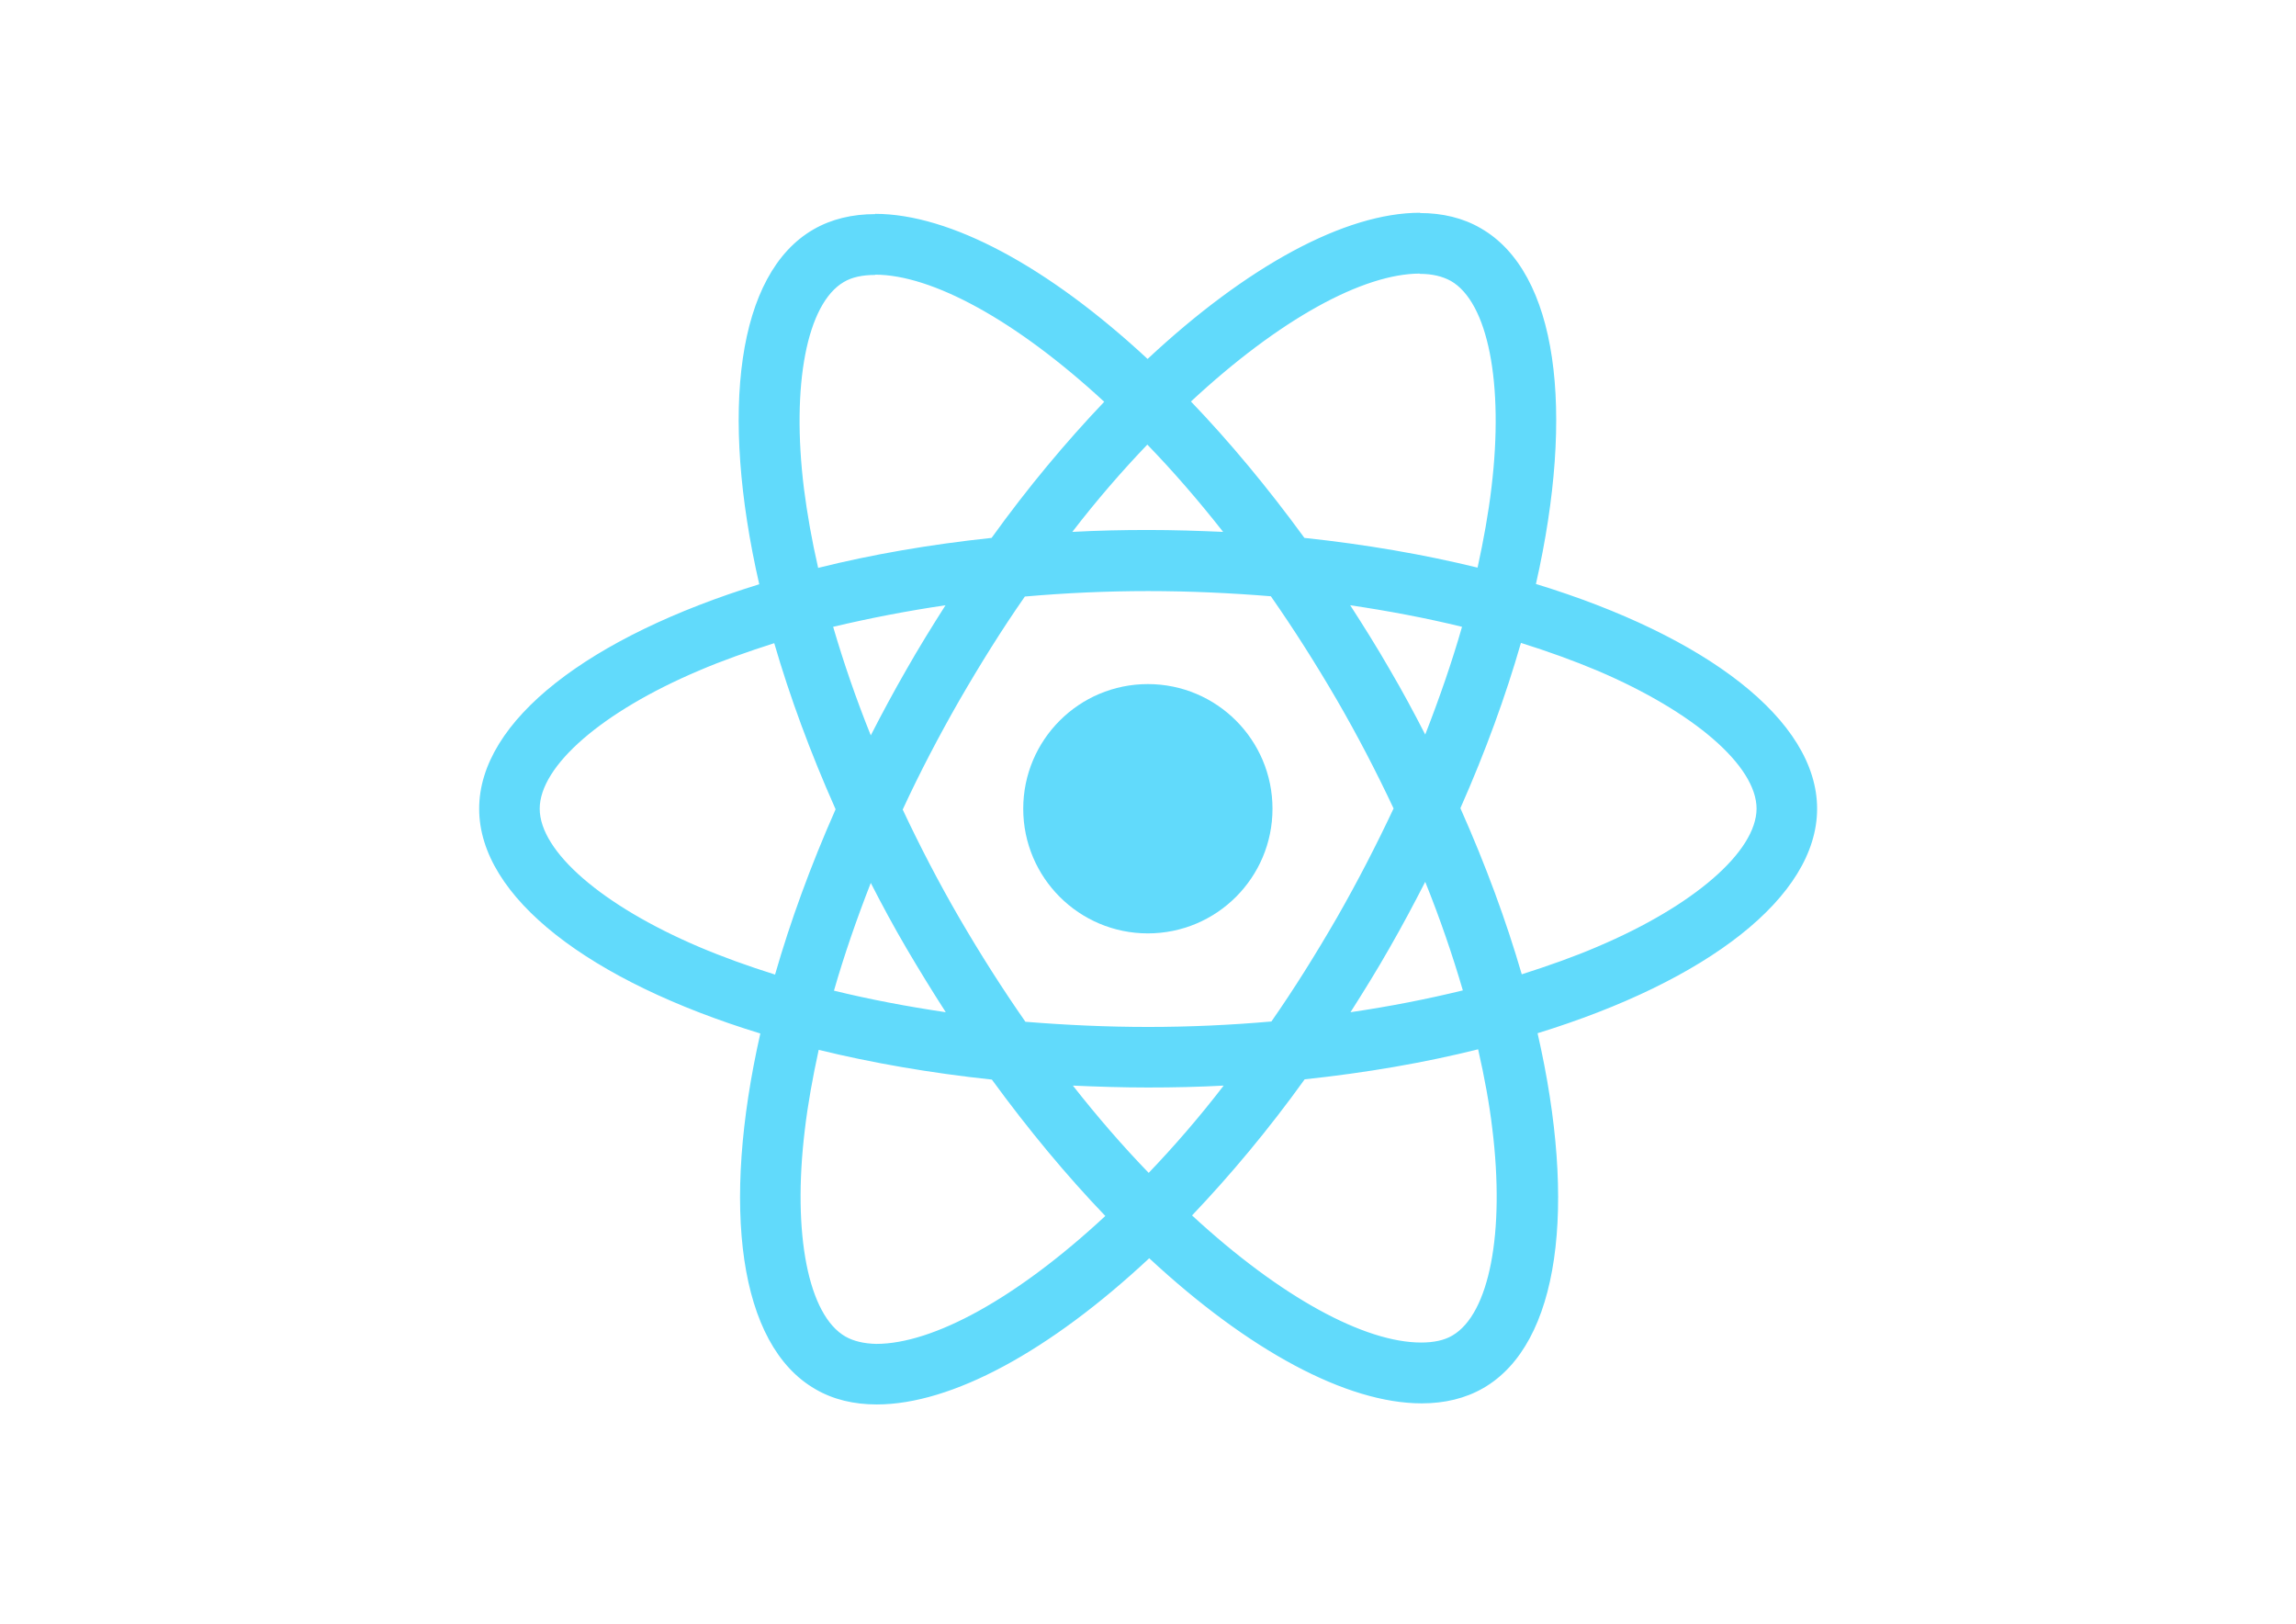
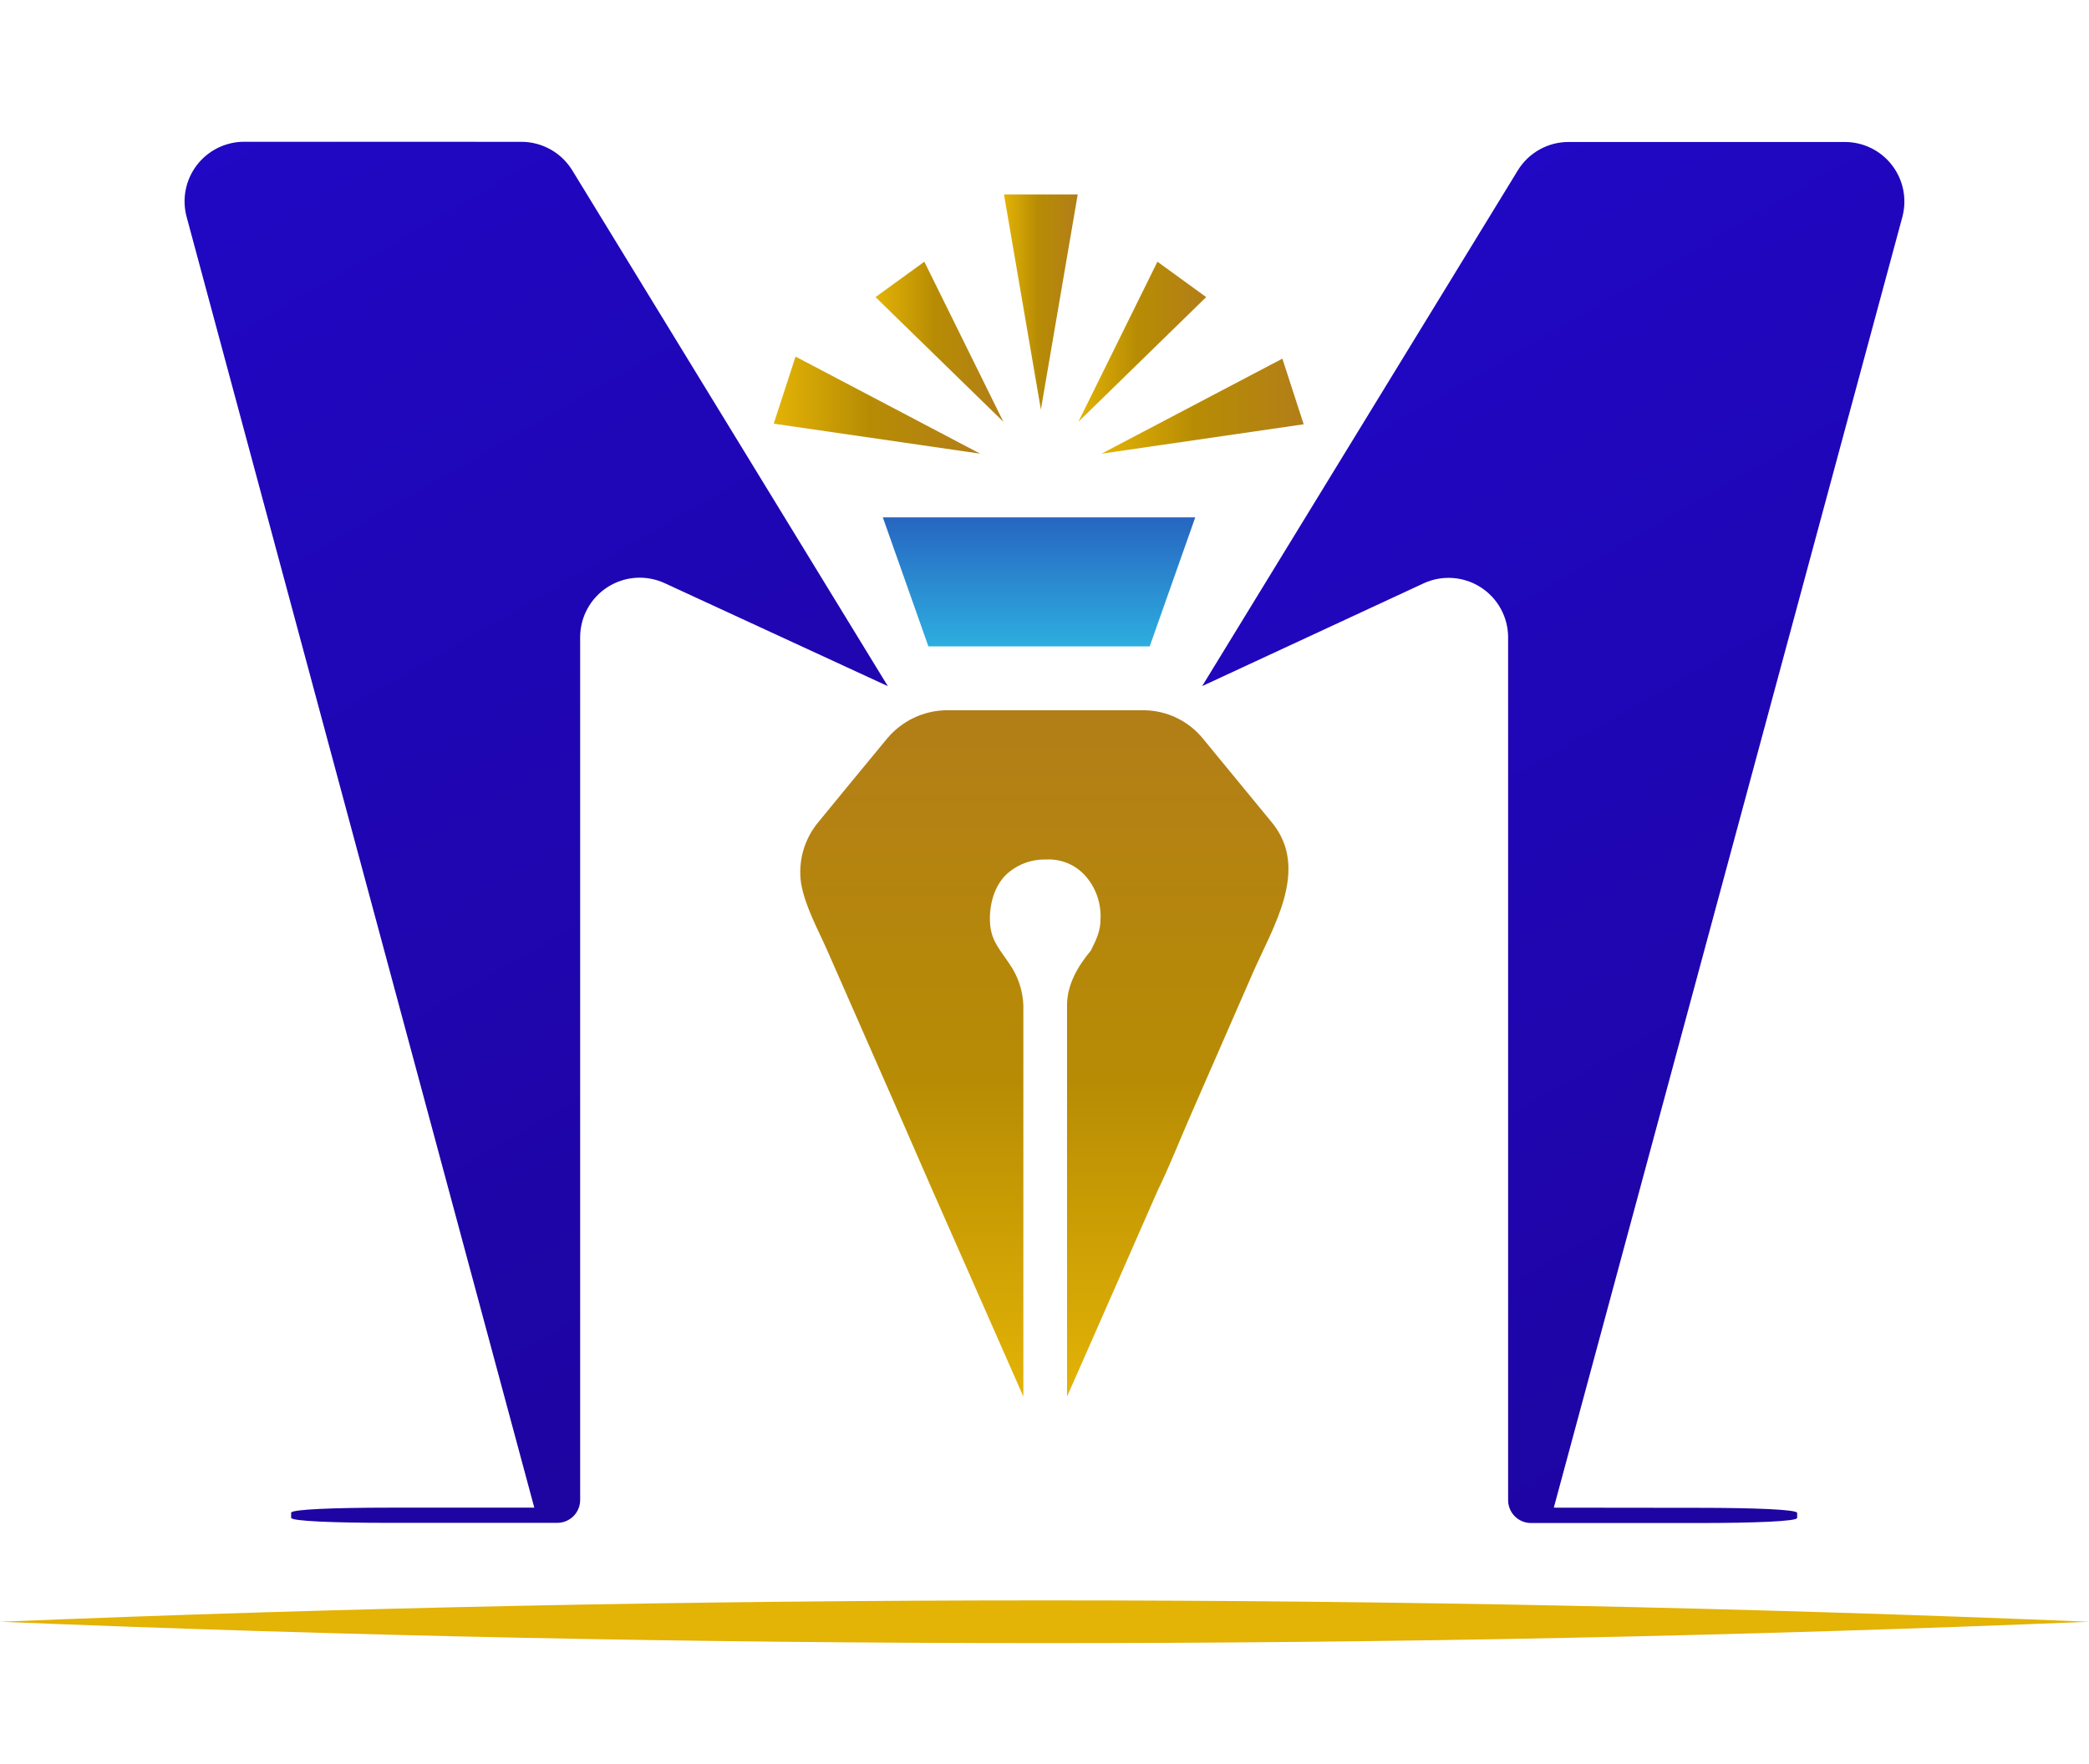
- <svg xmlns="http://www.w3.org/2000/svg" viewBox="0 0 841.9 595.3">
-   <g fill="#61DAFB">
-     <path d="M666.3 296.5c0-32.5-40.7-63.3-103.1-82.4 14.4-63.6 8-114.2-20.2-130.4-6.5-3.8-14.1-5.6-22.4-5.6v22.3c4.6 0 8.3.9 11.4 2.6 13.6 7.8 19.5 37.5 14.9 75.7-1.1 9.4-2.9 19.3-5.1 29.4-19.6-4.8-41-8.5-63.5-10.9-13.5-18.5-27.5-35.3-41.6-50 32.6-30.3 63.2-46.9 84-46.9V78c-27.5 0-63.5 19.6-99.9 53.6-36.4-33.8-72.4-53.2-99.9-53.2v22.3c20.7 0 51.4 16.5 84 46.6-14 14.7-28 31.4-41.3 49.9-22.6 2.4-44 6.1-63.6 11-2.3-10-4-19.7-5.2-29-4.7-38.2 1.1-67.9 14.6-75.8 3-1.8 6.9-2.6 11.5-2.6V78.5c-8.4 0-16 1.8-22.6 5.6-28.1 16.2-34.4 66.7-19.9 130.1-62.2 19.2-102.7 49.9-102.7 82.3 0 32.5 40.7 63.3 103.1 82.4-14.4 63.6-8 114.2 20.2 130.4 6.5 3.8 14.1 5.6 22.5 5.6 27.5 0 63.5-19.6 99.9-53.6 36.4 33.8 72.4 53.2 99.9 53.2 8.4 0 16-1.8 22.6-5.6 28.1-16.2 34.4-66.7 19.9-130.1 62-19.1 102.5-49.9 102.5-82.3zm-130.2-66.7c-3.7 12.9-8.3 26.2-13.5 39.5-4.1-8-8.4-16-13.1-24-4.6-8-9.5-15.8-14.4-23.4 14.2 2.1 27.9 4.7 41 7.9zm-45.8 106.5c-7.8 13.5-15.8 26.3-24.1 38.2-14.9 1.3-30 2-45.2 2-15.1 0-30.2-.7-45-1.9-8.3-11.9-16.4-24.6-24.2-38-7.6-13.1-14.5-26.4-20.8-39.8 6.2-13.4 13.2-26.8 20.7-39.9 7.8-13.5 15.8-26.3 24.1-38.2 14.9-1.3 30-2 45.2-2 15.1 0 30.2.7 45 1.9 8.3 11.9 16.4 24.6 24.2 38 7.6 13.1 14.5 26.4 20.8 39.8-6.3 13.4-13.2 26.8-20.7 39.9zm32.3-13c5.4 13.4 10 26.8 13.8 39.8-13.1 3.2-26.9 5.9-41.2 8 4.9-7.7 9.8-15.6 14.4-23.7 4.6-8 8.9-16.1 13-24.1zM421.2 430c-9.3-9.6-18.6-20.3-27.8-32 9 .4 18.2.7 27.5.7 9.4 0 18.7-.2 27.8-.7-9 11.7-18.3 22.4-27.5 32zm-74.4-58.9c-14.2-2.1-27.9-4.7-41-7.9 3.7-12.9 8.3-26.2 13.5-39.5 4.1 8 8.4 16 13.1 24 4.7 8 9.5 15.8 14.4 23.4zM420.7 163c9.3 9.6 18.6 20.3 27.8 32-9-.4-18.2-.7-27.5-.7-9.4 0-18.7.2-27.8.7 9-11.7 18.3-22.4 27.5-32zm-74 58.9c-4.9 7.7-9.8 15.6-14.4 23.7-4.6 8-8.9 16-13 24-5.4-13.4-10-26.8-13.8-39.8 13.1-3.1 26.9-5.8 41.2-7.9zm-90.5 125.2c-35.4-15.1-58.3-34.9-58.3-50.6 0-15.7 22.9-35.6 58.3-50.6 8.6-3.7 18-7 27.7-10.1 5.7 19.6 13.2 40 22.5 60.9-9.2 20.8-16.6 41.1-22.2 60.6-9.9-3.1-19.3-6.5-28-10.2zM310 490c-13.6-7.8-19.5-37.5-14.9-75.7 1.1-9.4 2.9-19.3 5.1-29.4 19.6 4.8 41 8.5 63.5 10.9 13.5 18.5 27.5 35.3 41.6 50-32.6 30.3-63.2 46.9-84 46.9-4.5-.1-8.3-1-11.3-2.7zm237.2-76.2c4.7 38.2-1.1 67.9-14.6 75.8-3 1.8-6.9 2.6-11.5 2.6-20.7 0-51.4-16.5-84-46.6 14-14.7 28-31.4 41.3-49.9 22.6-2.4 44-6.1 63.6-11 2.3 10.1 4.1 19.8 5.2 29.1zm38.5-66.7c-8.6 3.7-18 7-27.7 10.1-5.7-19.6-13.2-40-22.5-60.9 9.2-20.8 16.6-41.1 22.2-60.6 9.9 3.1 19.3 6.5 28.1 10.2 35.4 15.1 58.3 34.9 58.3 50.6-.1 15.7-23 35.6-58.4 50.6zM320.8 78.4z" />
-     <circle cx="420.9" cy="296.5" r="45.7" />
-     <path d="M520.5 78.1z" />
+ <svg xmlns="http://www.w3.org/2000/svg" xmlns:xlink="http://www.w3.org/1999/xlink" viewBox="0 0 375.34 316.85">
+   <defs>
+     <style>.cls-1{fill:none;}.cls-2{fill:url(#linear-gradient);}.cls-3{fill:url(#linear-gradient-2);}.cls-4{fill:url(#linear-gradient-3);}.cls-5{fill:url(#linear-gradient-4);}.cls-6{fill:url(#linear-gradient-5);}.cls-7{fill:url(#linear-gradient-6);}.cls-8{fill:url(#linear-gradient-7);}.cls-9{fill:url(#linear-gradient-8);}.cls-10{fill:url(#linear-gradient-9);}.cls-11{fill:#e3b305;}</style>
+     <linearGradient id="linear-gradient" x1="244.91" y1="45.14" x2="362.97" y2="249.63" gradientUnits="userSpaceOnUse">
+       <stop offset="0" stop-color="#2008c4" />
+       <stop offset="1" stop-color="#1e04a0" />
+     </linearGradient>
+     <linearGradient id="linear-gradient-2" x1="14.98" y1="40.49" x2="137.48" y2="252.68" xlink:href="#linear-gradient" />
+     <linearGradient id="linear-gradient-3" x1="186.69" y1="116.14" x2="186.69" y2="89.98" gradientUnits="userSpaceOnUse">
+       <stop offset="0" stop-color="#2daedf" />
+       <stop offset="1" stop-color="#265cbd" />
+     </linearGradient>
+     <linearGradient id="linear-gradient-4" x1="180.39" y1="54.26" x2="193.64" y2="54.26" gradientUnits="userSpaceOnUse">
+       <stop offset="0" stop-color="#e3b305" />
+       <stop offset="0.46" stop-color="#b78c04" />
+       <stop offset="1" stop-color="#b27e18" />
+     </linearGradient>
+     <linearGradient id="linear-gradient-5" x1="157.31" y1="61.4" x2="180.28" y2="61.4" xlink:href="#linear-gradient-4" />
+     <linearGradient id="linear-gradient-6" x1="139.02" y1="72.79" x2="176.11" y2="72.79" xlink:href="#linear-gradient-4" />
+     <linearGradient id="linear-gradient-7" x1="197.92" y1="72.97" x2="234.24" y2="72.97" xlink:href="#linear-gradient-4" />
+     <linearGradient id="linear-gradient-8" x1="193.76" y1="61.4" x2="216.72" y2="61.4" xlink:href="#linear-gradient-4" />
+     <linearGradient id="linear-gradient-9" x1="187.63" y1="250.91" x2="187.63" y2="127.58" xlink:href="#linear-gradient-4" />
+   </defs>
+   <g id="Layer_2" data-name="Layer 2">
+     <g id="Layer_1-2" data-name="Layer 1">
+       <rect class="cls-1" x="2.3" width="370.73" height="316.85" rx="12.06" />
+       <path class="cls-2" d="M279.18,270.88,341.8,39a10.7,10.7,0,0,0-10.34-13.49H281.84a10.68,10.68,0,0,0-9.13,5.11L216,123.27l39.76-18.45a10.7,10.7,0,0,1,15.21,9.7v155a4.11,4.11,0,0,0,4.12,4.12h30.2c9.72,0,17.61-.3,17.61-.91v-.91c0-.61-7.89-.91-17.61-.91Z" />
+       <path class="cls-3" d="M43.87,25.47A10.71,10.71,0,0,0,33.54,39L96,270.88H69.92c-9.72,0-17.61.3-17.61.91v.91c0,.61,7.89.91,17.61.91h30.2a4.11,4.11,0,0,0,4.12-4.12v-155a10.7,10.7,0,0,1,15.19-9.71l40.09,18.5-56.7-92.68a10.74,10.74,0,0,0-9.13-5.12Z" />
+       <polygon class="cls-4" points="206.57 116.14 166.81 116.14 158.62 92.95 214.76 92.95 206.57 116.14" />
+       <polygon class="cls-5" points="187.02 73.59 187.02 73.59 180.39 34.93 193.64 34.93 187.02 73.59" />
+       <polygon class="cls-6" points="180.28 75.78 180.28 75.78 157.31 53.38 166.08 47.02 180.28 75.78" />
+       <polygon class="cls-7" points="176.11 81.51 176.11 81.51 139.02 76.12 142.94 64.07 176.11 81.51" />
+       <polygon class="cls-8" points="197.92 81.51 197.92 81.51 230.41 64.44 234.24 76.23 197.92 81.51" />
+       <polygon class="cls-9" points="193.76 75.78 193.76 75.78 207.96 47.02 216.72 53.38 193.76 75.78" />
+       <path class="cls-10" d="M230.73,161.39c-1.27,4.65-3.82,9.28-5.64,13.44q-5.57,12.75-11.14,25.49c-2,4.55-3.82,9.24-6,13.7,0,0-16,36.46-16.23,36.89V180.62c0-3.71,1.92-7,4.27-9.82,1-2,1.77-3.52,1.75-5.82a10.89,10.89,0,0,0-2.82-7.72,8.79,8.79,0,0,0-7-2.83,10.07,10.07,0,0,0-7.26,2.83c-2.27,2.33-3.07,6-2.72,9.19.32,2.78,1.93,4.46,3.39,6.67a13.86,13.86,0,0,1,2.54,7.5v70.29l-16.45-37.32-6.91-15.82L148.74,171c-1.71-3.92-4-7.93-4.79-12.19a14,14,0,0,1,3.12-11.14l5.55-6.77,6.84-8.29a14.15,14.15,0,0,1,10.46-5h35.67a13.84,13.84,0,0,1,10.47,5l12.38,15.06C232,151.93,232,156.67,230.73,161.39Z" />
+       <path class="cls-11" d="M0,291.38c124.49-5.1,250.84-5.14,375.34,0-124.5,5.14-250.85,5.1-375.34,0Z" />
+     </g>
  </g>
</svg>
